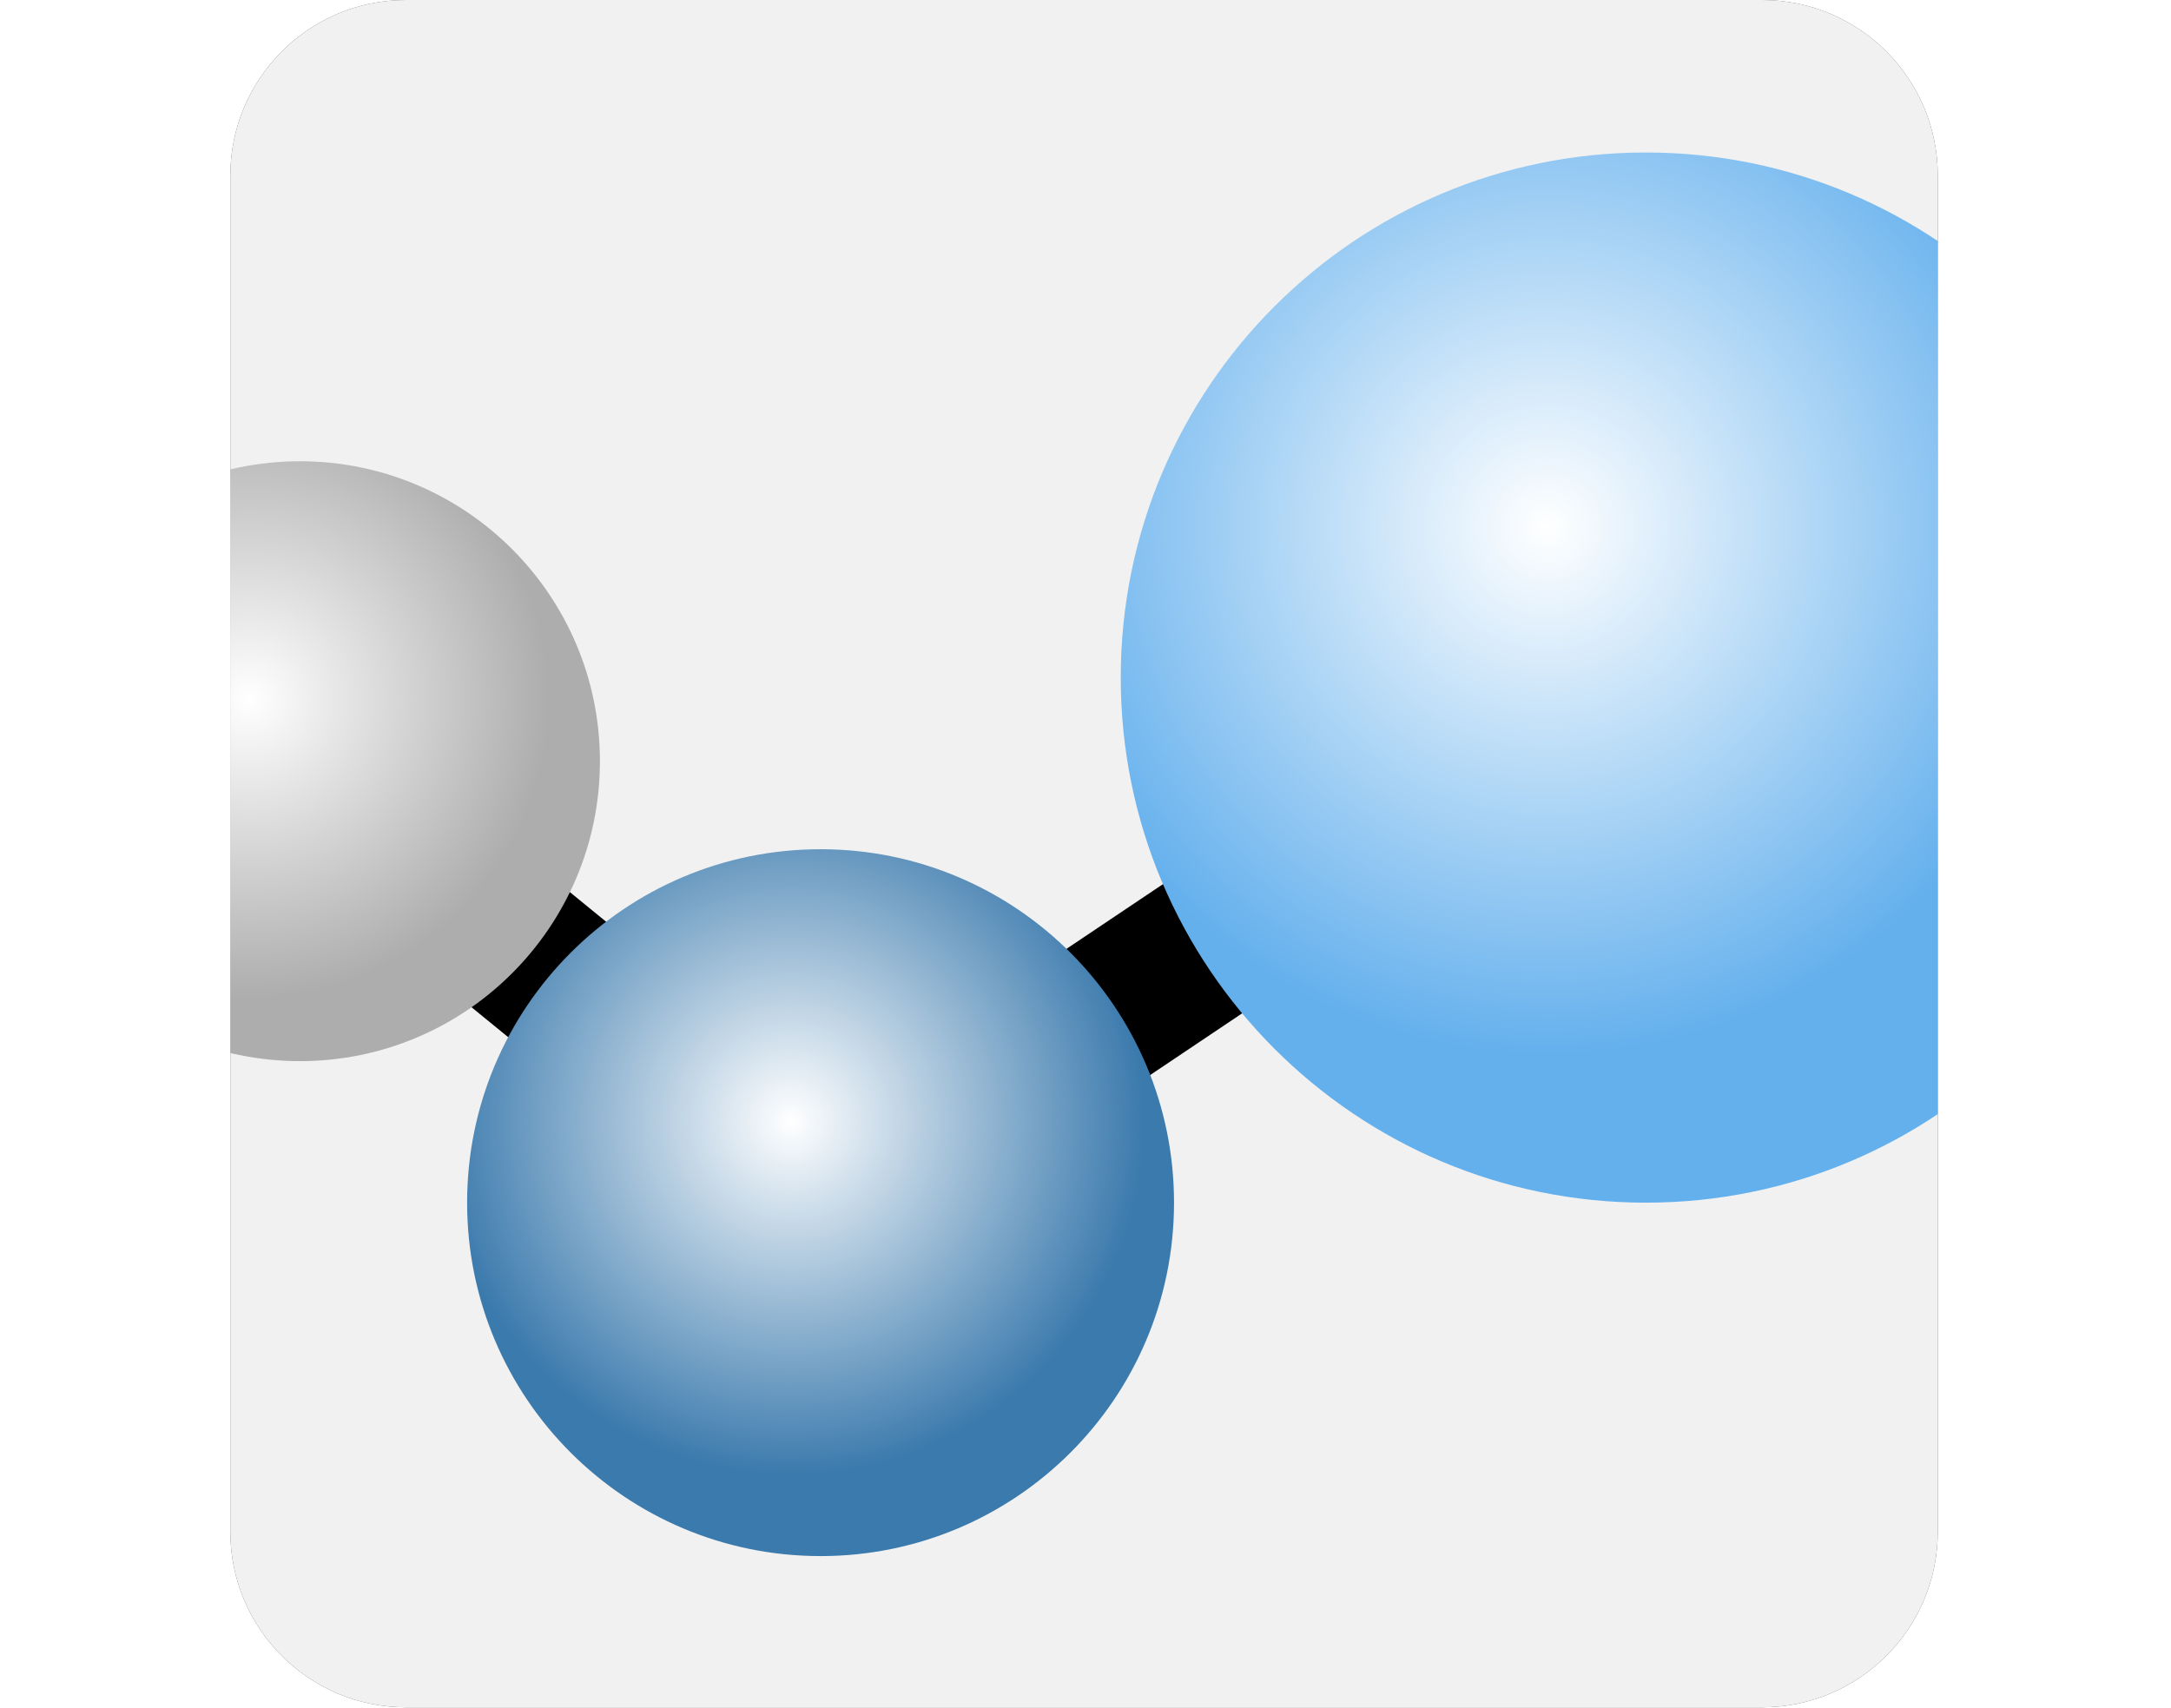
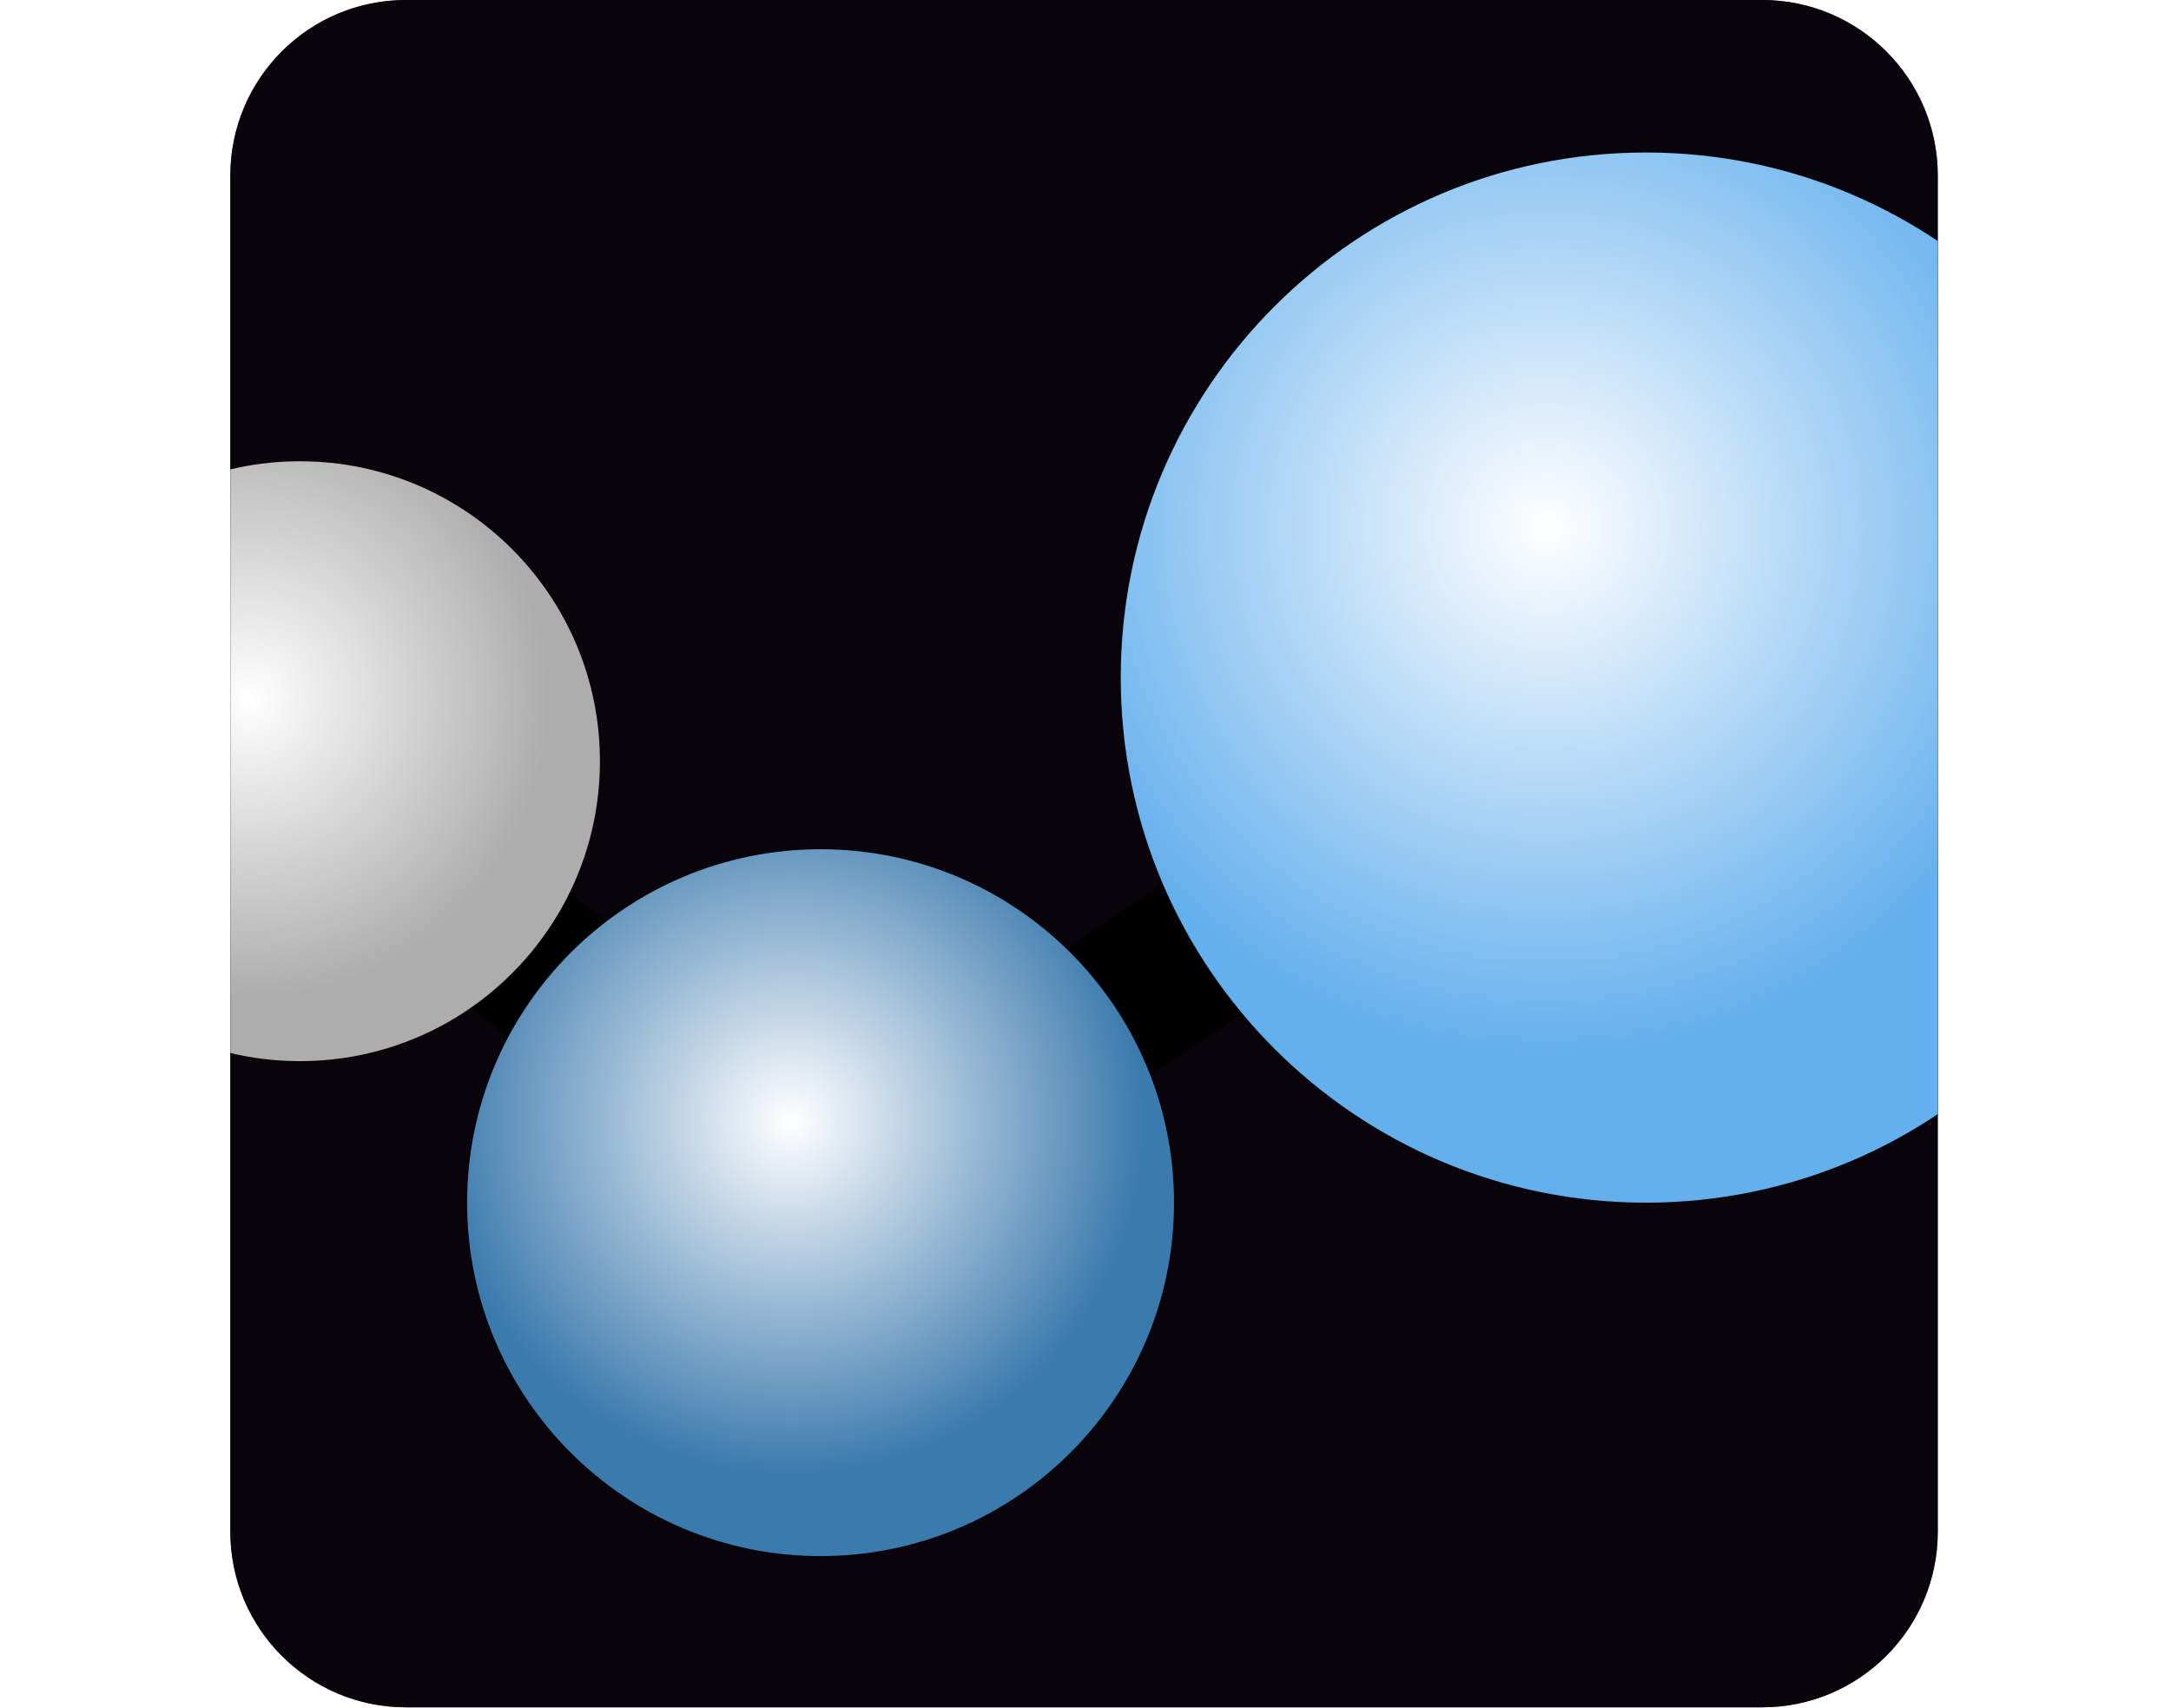
<svg xmlns="http://www.w3.org/2000/svg" viewBox="0 0 201.71 158.64">
  <defs>
    <style>
      .cls-1 {
        fill: none;
      }

      .cls-2 {
        fill: url(#radial-gradient);
      }

      .cls-3 {
-         fill: #f1f1f1;
+         fill: #09040b;
      }

      .cls-4 {
        clip-path: url(#clip-path);
      }

      .cls-5 {
        fill: url(#radial-gradient-2);
      }

      .cls-6 {
        fill: url(#radial-gradient-3);
      }

      .cls-7 {
        fill: url(#radial-gradient-4);
      }
    </style>
    <radialGradient id="radial-gradient" cx="223.8" cy="236.16" r="1" gradientTransform="translate(-17667.84 -18669.04) scale(79.39)" gradientUnits="userSpaceOnUse">
      <stop offset="0" stop-color="#e1f1ff" />
      <stop offset="1" stop-color="#4e4e4e" />
    </radialGradient>
    <clipPath id="clip-path" transform="translate(21.4)">
      <rect class="cls-1" width="158.64" height="158.64" rx="16.32" />
    </clipPath>
    <radialGradient id="radial-gradient-2" cx="223.8" cy="236.16" r="1" gradientTransform="translate(-10775.53 -11473.3) scale(48.79)" gradientUnits="userSpaceOnUse">
      <stop offset="0" stop-color="#fff" />
      <stop offset="1" stop-color="#64b0ed" />
    </radialGradient>
    <radialGradient id="radial-gradient-3" cx="223.8" cy="236.16" r="1" gradientTransform="translate(-6235.58 -6516.81) scale(27.87)" gradientUnits="userSpaceOnUse">
      <stop offset="0" stop-color="#fff" />
      <stop offset="1" stop-color="#adadad" />
    </radialGradient>
    <radialGradient id="radial-gradient-4" cx="223.8" cy="236.16" r="1" gradientTransform="translate(-7297.49 -7651.3) scale(32.84)" gradientUnits="userSpaceOnUse">
      <stop offset="0" stop-color="#fff" />
      <stop offset="1" stop-color="#3b7aad" />
    </radialGradient>
  </defs>
  <g id="Layer_2" data-name="Layer 2">
    <g id="Layer_1-2" data-name="Layer 1">
      <rect class="cls-2" x="21.4" width="158.64" height="158.64" rx="16.32" />
      <rect class="cls-3" x="21.4" width="158.64" height="158.64" rx="16.32" />
      <g class="cls-4">
        <polyline points="103.42 102.2 123.53 88.71 115.69 77.03 95.58 90.52" />
        <polyline points="39.18 89.81 51.29 99.7 60.19 88.81 48.08 78.92" />
        <circle class="cls-5" cx="152.92" cy="62.96" r="48.79" />
        <path class="cls-6" d="M6.47,42.86A27.87,27.87,0,1,1-21.4,70.73,27.87,27.87,0,0,1,6.47,42.86Z" transform="translate(21.4)" />
        <path class="cls-7" d="M54.87,78.91A32.84,32.84,0,1,1,22,111.75,32.84,32.84,0,0,1,54.87,78.91Z" transform="translate(21.4)" />
      </g>
    </g>
  </g>
</svg>
